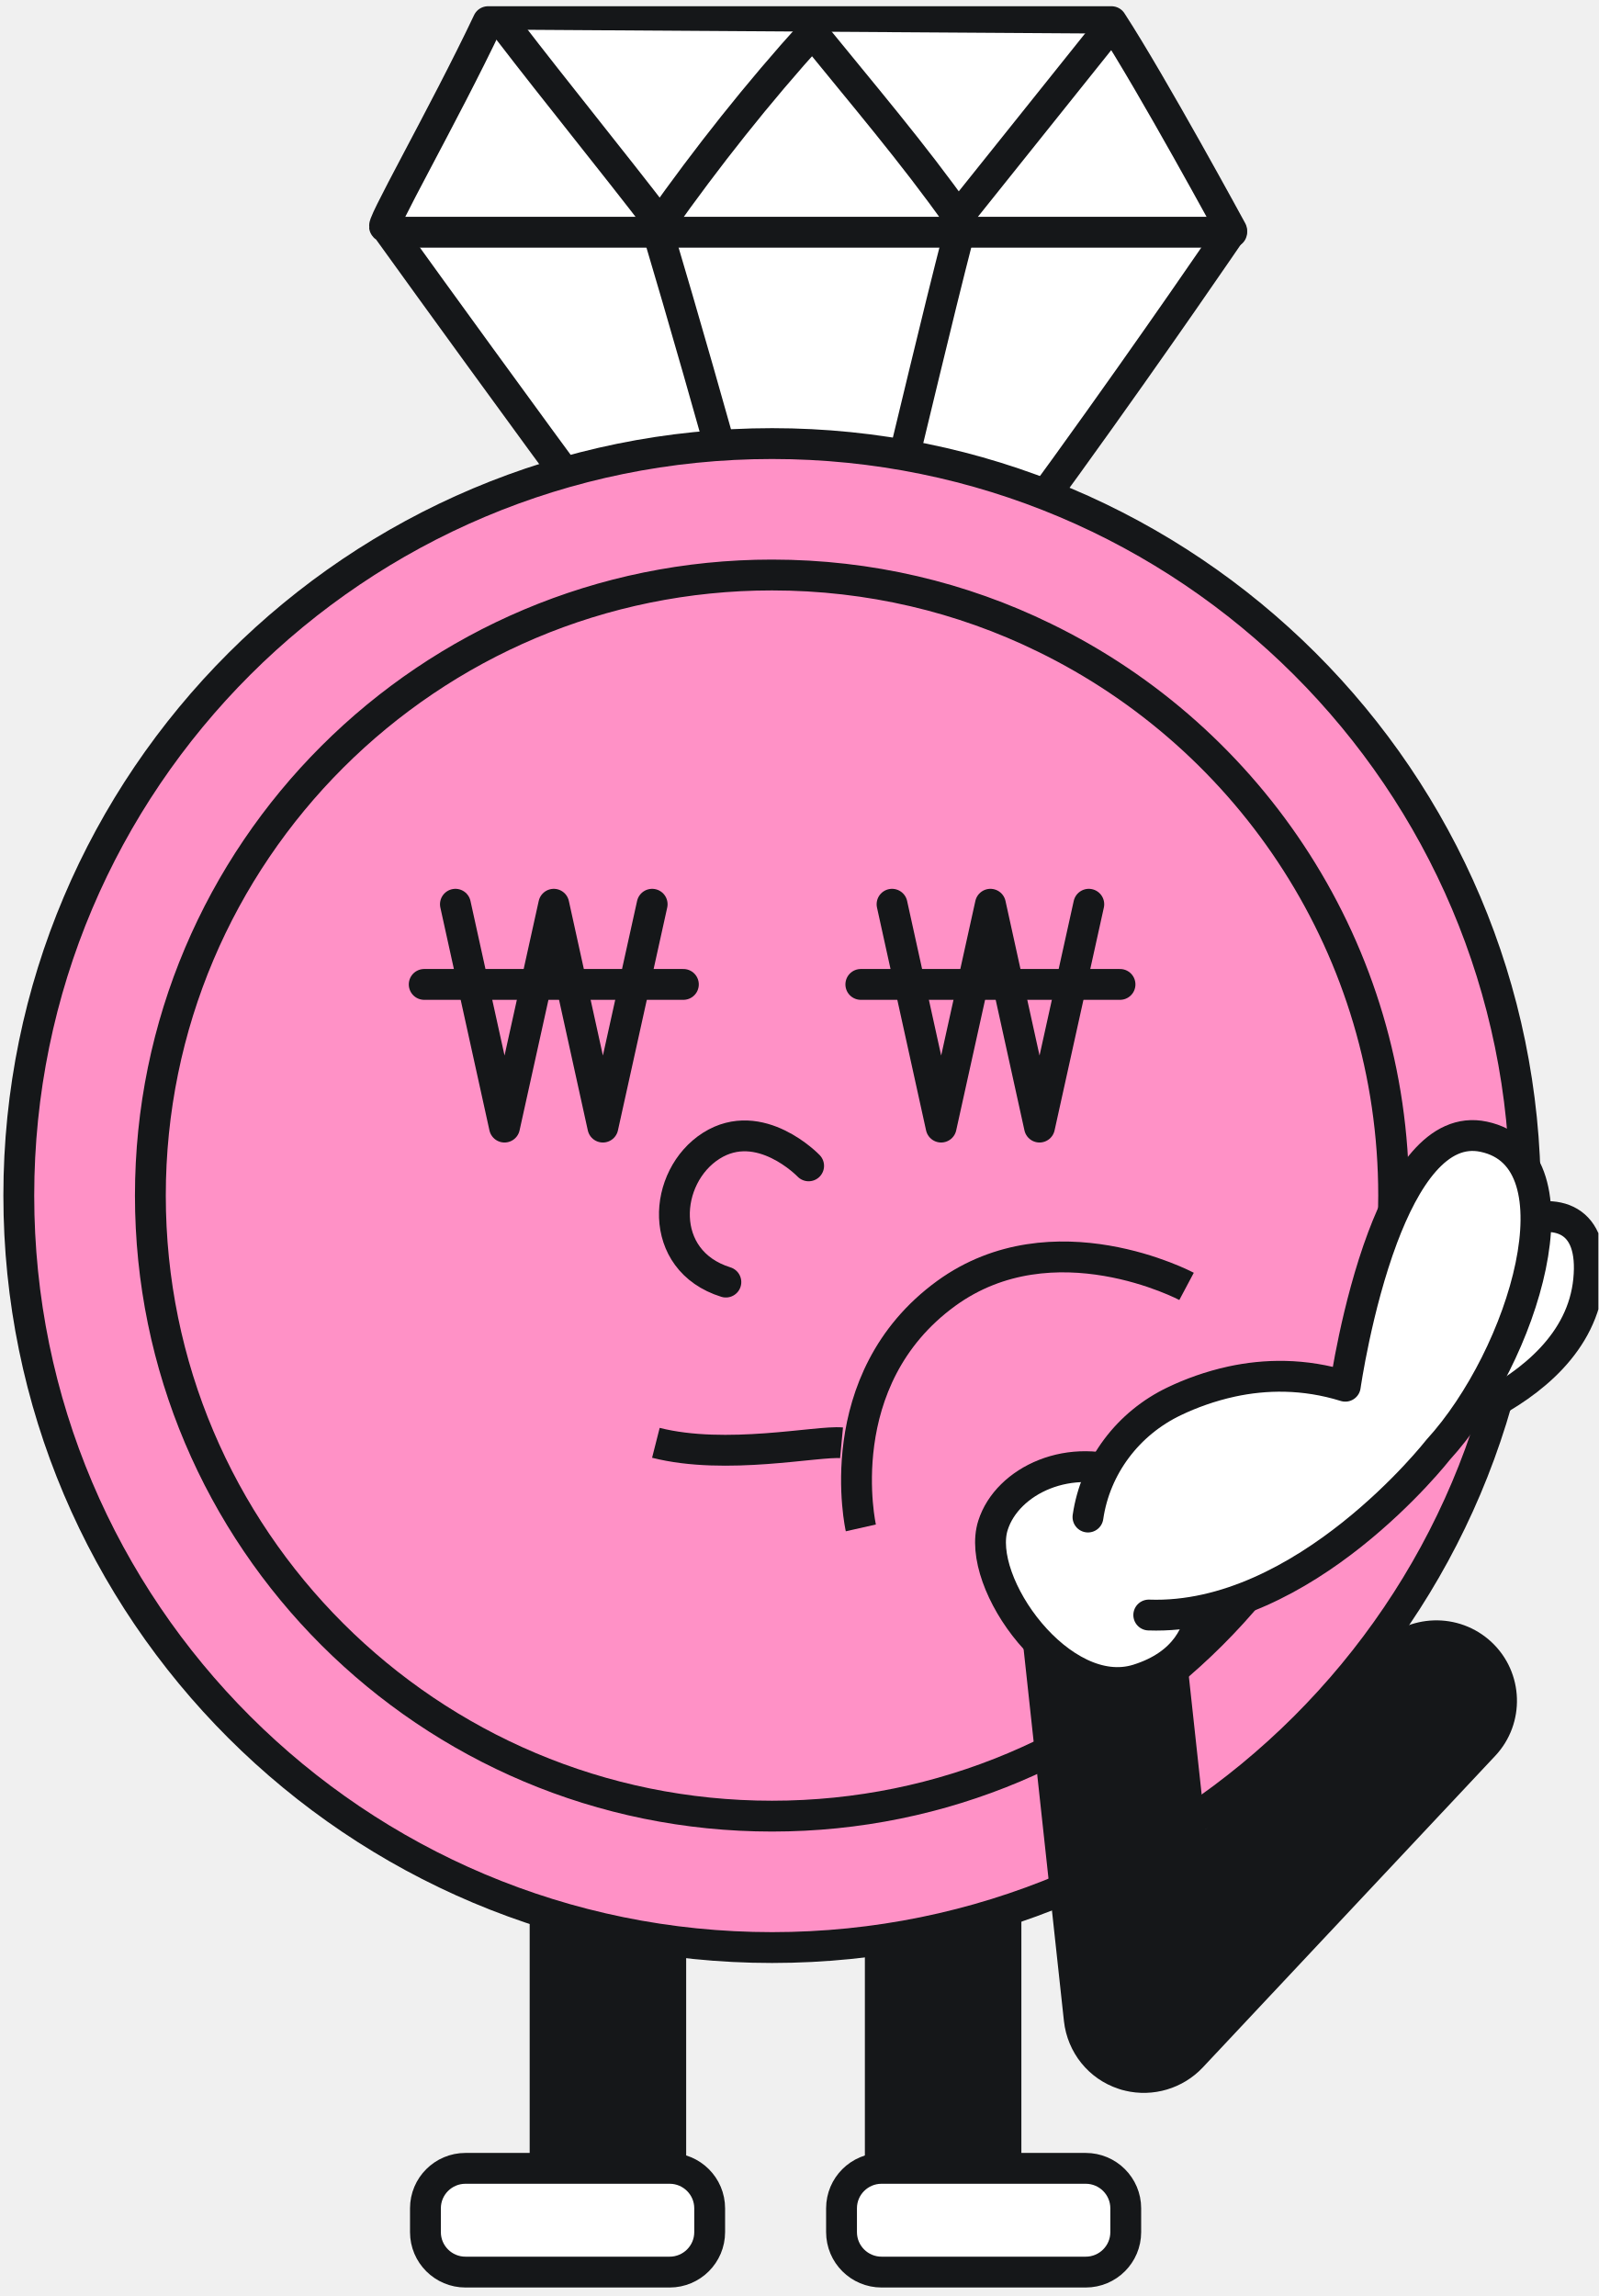
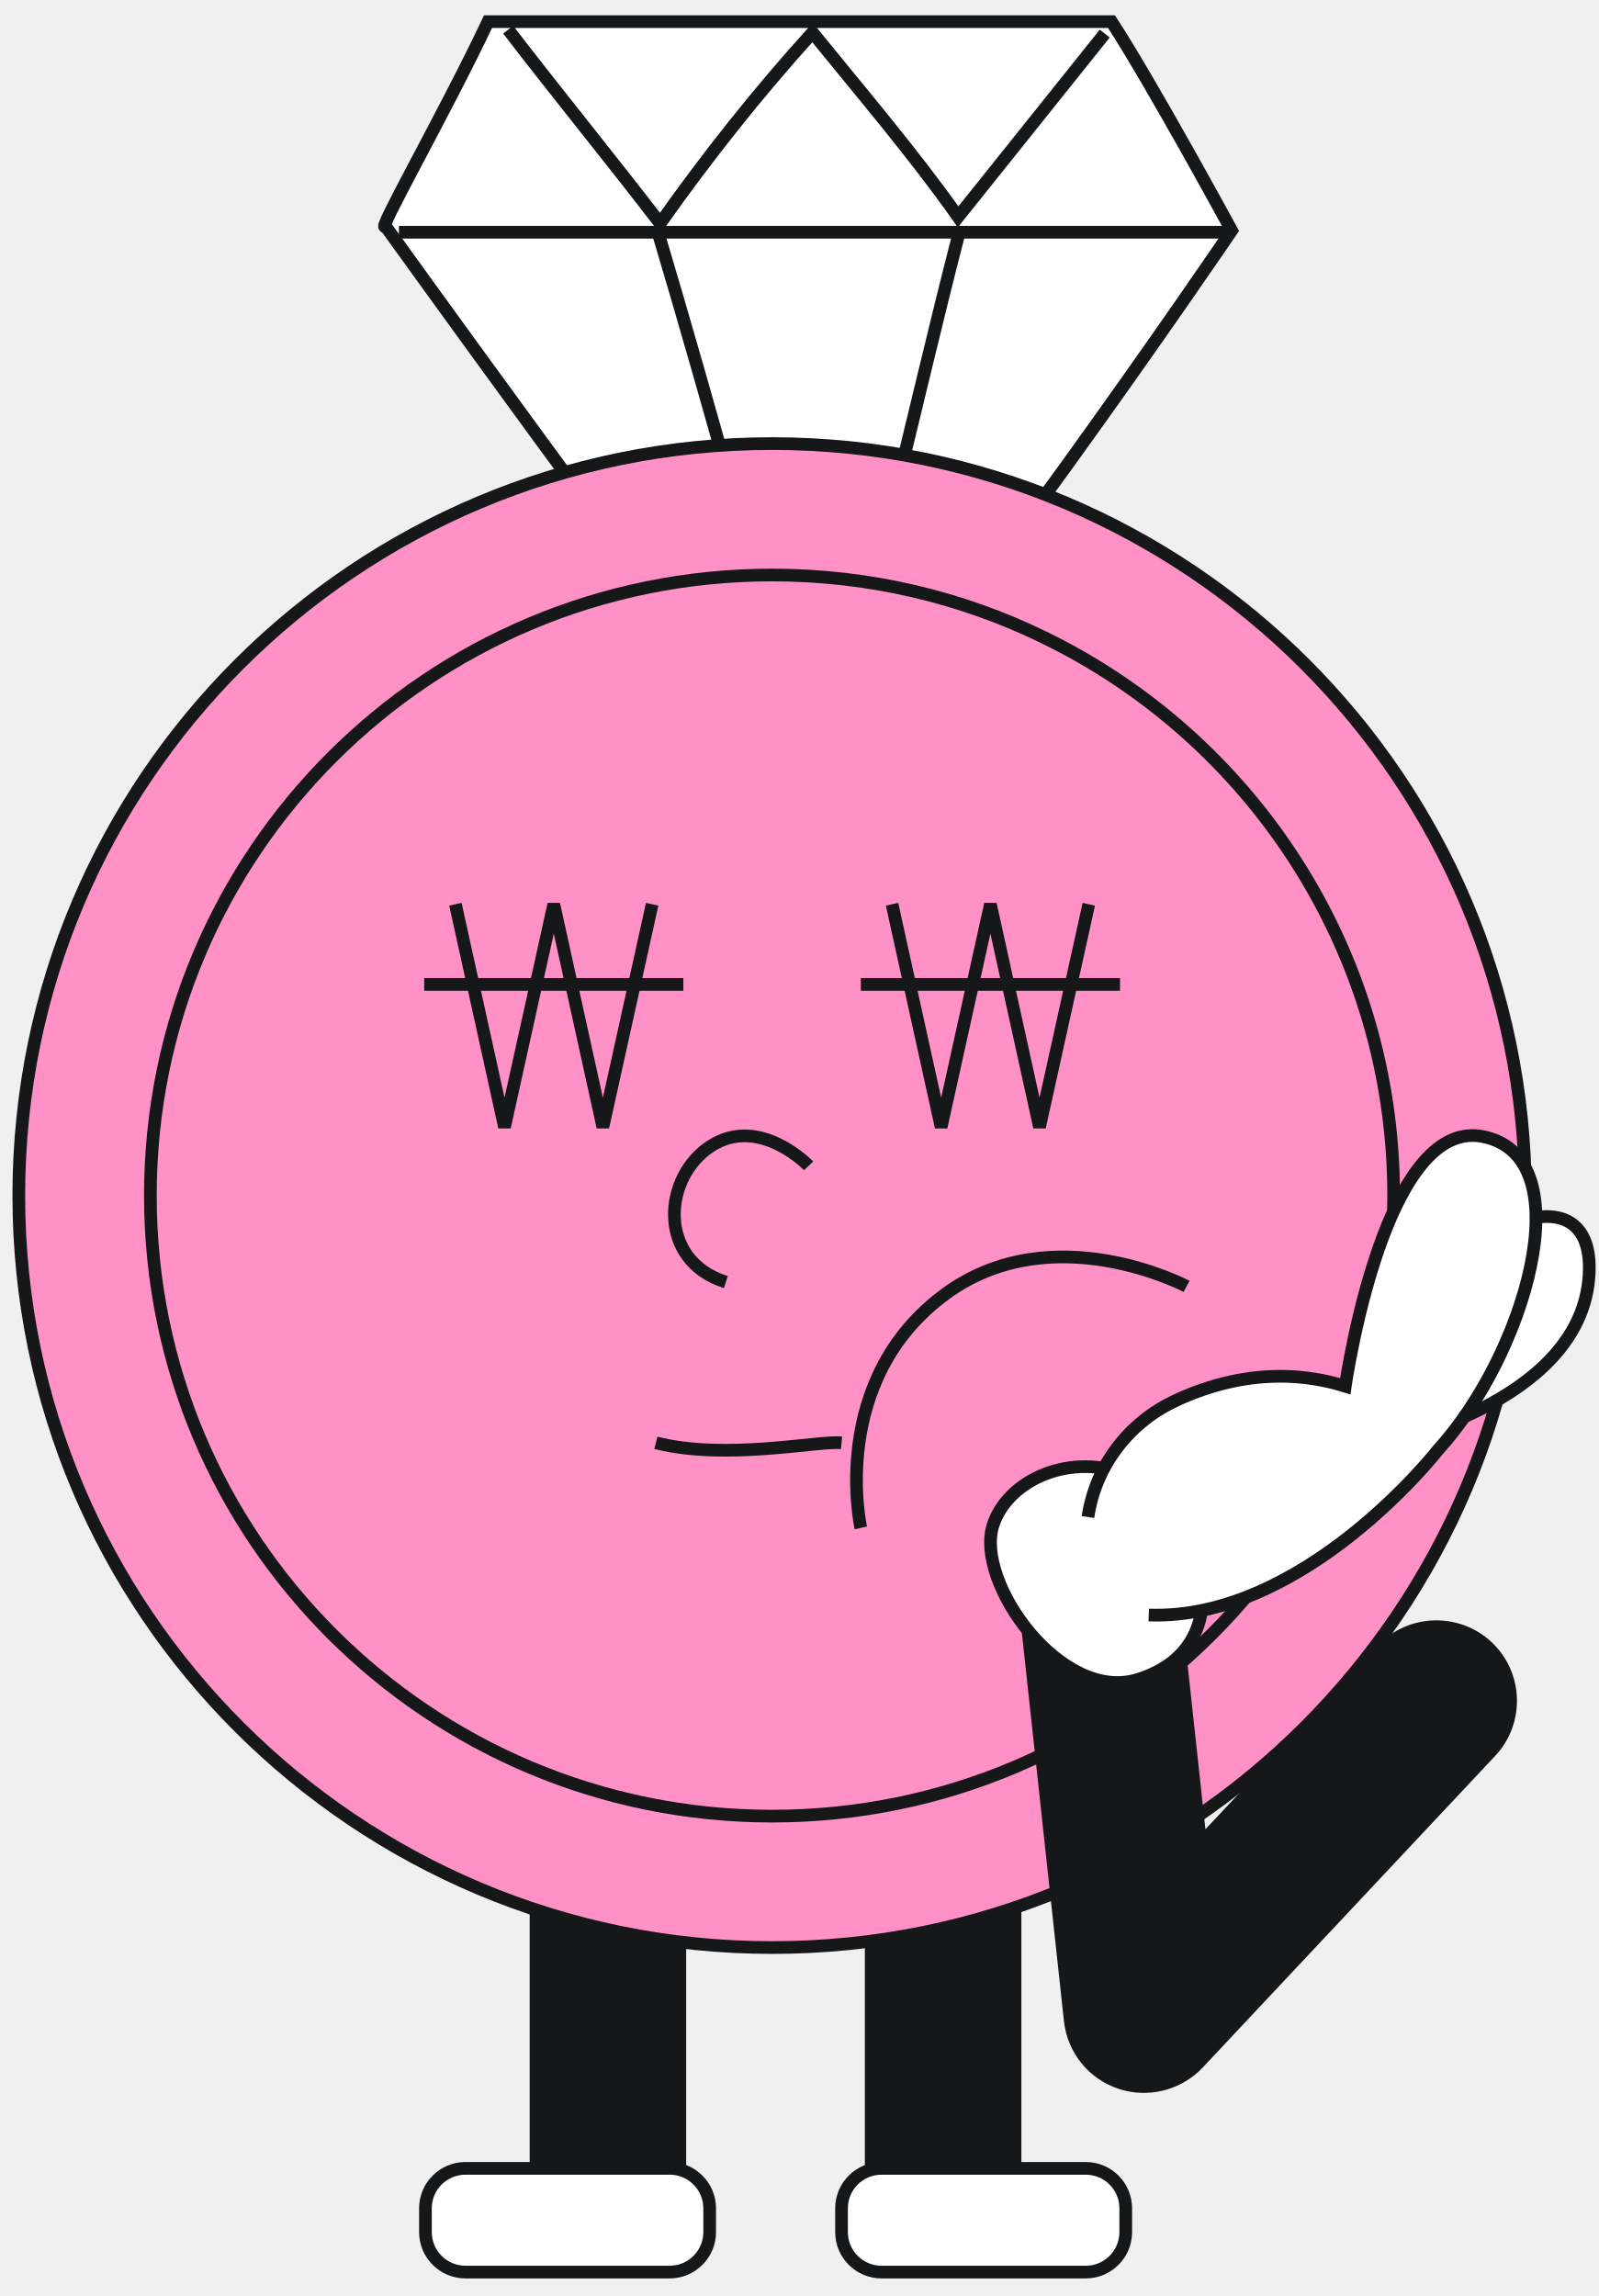
<svg xmlns="http://www.w3.org/2000/svg" width="126" height="181" viewBox="0 0 126 181" fill="none">
  <g clip-path="url(#clip0_579_12098)">
-     <path d="M63.515 62.621C73.52 52.86 97.091 18.177 97.091 18.177C97.091 18.177 90.826 6.638 87.62 1.708L38.471 1.708C35.038 8.965 29.567 18.517 30.392 17.838C30.392 17.838 51.94 47.818 63.515 62.621Z" fill="white" stroke="#151719" stroke-width="2.431" stroke-linecap="round" stroke-linejoin="round" />
+     <path d="M63.515 62.621C73.52 52.86 97.091 18.177 97.091 18.177C97.091 18.177 90.826 6.638 87.62 1.708L38.471 1.708C35.038 8.965 29.567 18.517 30.392 17.838C30.392 17.838 51.94 47.818 63.515 62.621Z" fill="white" stroke="#151719" strokeWidth="2.431" strokeLinecap="round" strokeLinejoin="round" />
    <path d="M75.612 18.323C71.759 33.289 68.893 47.43 64.15 62.056C59.827 46.38 56.444 33.676 51.717 17.79" fill="white" />
-     <path d="M75.612 18.323C71.759 33.289 68.893 47.43 64.15 62.056C59.827 46.38 56.444 33.676 51.717 17.79" stroke="#151719" stroke-width="2.431" stroke-linecap="round" stroke-linejoin="round" />
+     <path d="M75.612 18.323C71.759 33.289 68.893 47.43 64.15 62.056C59.827 46.38 56.444 33.676 51.717 17.79" stroke="#151719" strokeWidth="2.431" strokeLinecap="round" strokeLinejoin="round" />
    <path d="M87.087 2.646C83.234 7.462 79.382 12.278 75.528 17.094C72.048 12.165 67.855 7.252 64.051 2.565C59.744 7.317 55.73 12.391 52.038 17.611C48.153 12.553 43.944 7.397 40.059 2.339" fill="white" />
-     <path d="M87.087 2.646C83.234 7.462 79.382 12.278 75.528 17.094C72.048 12.165 67.855 7.252 64.051 2.565C59.744 7.317 55.73 12.391 52.038 17.611C48.153 12.553 43.944 7.397 40.059 2.339" stroke="#151719" stroke-width="2.431" stroke-linecap="round" stroke-linejoin="round" />
-     <path d="M97.093 18.307L31.447 18.307" stroke="#151719" stroke-width="2.431" stroke-linecap="round" stroke-linejoin="round" />
+     <path d="M87.087 2.646C83.234 7.462 79.382 12.278 75.528 17.094C72.048 12.165 67.855 7.252 64.051 2.565C59.744 7.317 55.73 12.391 52.038 17.611C48.153 12.553 43.944 7.397 40.059 2.339" stroke="#151719" strokeWidth="2.431" strokeLinecap="round" strokeLinejoin="round" />
+     <path d="M97.093 18.307L31.447 18.307" stroke="#151719" strokeWidth="2.431" strokeLinecap="round" strokeLinejoin="round" />
    <path d="M54.09 147.212H41.754V170.937H54.09V147.212Z" fill="#151719" />
-     <path d="M52.786 170.937H36.694C34.95 170.937 33.537 172.348 33.537 174.089V175.963C33.537 177.704 34.95 179.115 36.694 179.115H52.786C54.529 179.115 55.943 177.704 55.943 175.963V174.089C55.943 172.348 54.529 170.937 52.786 170.937Z" fill="white" stroke="#151719" stroke-width="2.431" stroke-linecap="round" stroke-linejoin="round" />
+     <path d="M52.786 170.937H36.694C34.95 170.937 33.537 172.348 33.537 174.089V175.963C33.537 177.704 34.95 179.115 36.694 179.115H52.786C54.529 179.115 55.943 177.704 55.943 175.963V174.089C55.943 172.348 54.529 170.937 52.786 170.937Z" fill="white" stroke="#151719" strokeWidth="2.431" strokeLinecap="round" strokeLinejoin="round" />
    <path d="M68.178 170.937H80.514V147.212H68.178V170.937Z" fill="#151719" />
-     <path d="M69.494 179.115H85.585C87.329 179.115 88.742 177.704 88.742 175.963V174.088C88.742 172.348 87.329 170.937 85.585 170.937H69.494C67.75 170.937 66.337 172.348 66.337 174.088V175.963C66.337 177.704 67.75 179.115 69.494 179.115Z" fill="white" stroke="#151719" stroke-width="2.431" stroke-linecap="round" stroke-linejoin="round" />
-     <path d="M60.863 153.531C93.659 153.531 120.244 126.99 120.244 94.25C120.244 61.51 93.659 34.969 60.863 34.969C28.068 34.969 1.482 61.51 1.482 94.25C1.482 126.99 28.068 153.531 60.863 153.531Z" fill="#FF91C6" stroke="#151719" stroke-width="2.431" stroke-miterlimit="10" />
-     <path d="M109.861 94.25C109.861 121.272 87.925 143.171 60.857 143.171C33.789 143.171 11.854 121.272 11.854 94.25C11.854 67.228 33.789 45.329 60.857 45.329C68.547 45.329 75.832 47.09 82.308 50.258C98.626 58.194 109.861 74.921 109.861 94.25Z" fill="#FF91C6" stroke="#151719" stroke-width="2.431" stroke-miterlimit="10" />
-     <path d="M51.409 71.284L47.524 88.852L43.655 71.284L39.77 88.852L35.9 71.284" stroke="#151719" stroke-width="2.431" stroke-linecap="round" stroke-linejoin="round" />
-     <path d="M33.44 77.604H53.87" stroke="#151719" stroke-width="2.431" stroke-linecap="round" stroke-linejoin="round" />
-     <path d="M85.829 71.284L81.944 88.852L78.075 71.284L74.189 88.852L70.32 71.284" stroke="#151719" stroke-width="2.431" stroke-linecap="round" stroke-linejoin="round" />
-     <path d="M67.859 77.604H88.29" stroke="#151719" stroke-width="2.431" stroke-linecap="round" stroke-linejoin="round" />
+     <path d="M69.494 179.115H85.585C87.329 179.115 88.742 177.704 88.742 175.963V174.088C88.742 172.348 87.329 170.937 85.585 170.937H69.494C67.75 170.937 66.337 172.348 66.337 174.088V175.963C66.337 177.704 67.75 179.115 69.494 179.115Z" fill="white" stroke="#151719" strokeWidth="2.431" strokeLinecap="round" strokeLinejoin="round" />
+     <path d="M60.863 153.531C93.659 153.531 120.244 126.99 120.244 94.25C120.244 61.51 93.659 34.969 60.863 34.969C28.068 34.969 1.482 61.51 1.482 94.25C1.482 126.99 28.068 153.531 60.863 153.531Z" fill="#FF91C6" stroke="#151719" strokeWidth="2.431" stroke-miterlimit="10" />
+     <path d="M109.861 94.25C109.861 121.272 87.925 143.171 60.857 143.171C33.789 143.171 11.854 121.272 11.854 94.25C11.854 67.228 33.789 45.329 60.857 45.329C68.547 45.329 75.832 47.09 82.308 50.258C98.626 58.194 109.861 74.921 109.861 94.25Z" fill="#FF91C6" stroke="#151719" strokeWidth="2.431" stroke-miterlimit="10" />
+     <path d="M51.409 71.284L47.524 88.852L43.655 71.284L39.77 88.852L35.9 71.284" stroke="#151719" strokeWidth="2.431" strokeLinecap="round" strokeLinejoin="round" />
+     <path d="M33.44 77.604H53.87" stroke="#151719" strokeWidth="2.431" strokeLinecap="round" strokeLinejoin="round" />
+     <path d="M85.829 71.284L81.944 88.852L78.075 71.284L74.189 88.852L70.32 71.284" stroke="#151719" strokeWidth="2.431" strokeLinecap="round" strokeLinejoin="round" />
+     <path d="M67.859 77.604H88.29" stroke="#151719" strokeWidth="2.431" strokeLinecap="round" strokeLinejoin="round" />
    <path d="M93.536 101.409C93.536 101.409 83.045 95.834 74.595 101.959C65.221 108.779 67.86 120.448 67.86 120.448" fill="#FF91C6" />
-     <path d="M93.536 101.409C93.536 101.409 83.045 95.834 74.595 101.959C65.221 108.779 67.86 120.448 67.86 120.448" stroke="#151719" stroke-width="2.431" stroke-miterlimit="10" />
+     <path d="M93.536 101.409C93.536 101.409 83.045 95.834 74.595 101.959C65.221 108.779 67.86 120.448 67.86 120.448" stroke="#151719" strokeWidth="2.431" stroke-miterlimit="10" />
    <path d="M88.678 164.811C90.895 165.345 93.243 164.65 94.813 162.985L117.866 138.42C120.262 135.866 120.133 131.842 117.575 129.45C115.017 127.058 110.986 127.187 108.59 129.741L95.024 144.205L92.757 123.308C92.385 119.817 89.244 117.296 85.747 117.684C82.251 118.056 79.725 121.191 80.114 124.682L83.87 159.333C84.145 161.805 85.812 163.89 88.176 164.666C88.354 164.731 88.532 164.779 88.694 164.811H88.678Z" fill="#151719" />
    <path d="M94.259 122.29C94.259 122.29 97.189 130.032 89.71 132.391C83.671 134.299 76.823 124.747 78.28 120.238C79.397 116.731 84.351 114.323 89.192 116.375" fill="white" />
-     <path d="M94.259 122.29C94.259 122.29 97.189 130.032 89.71 132.391C83.671 134.299 76.823 124.747 78.28 120.238C79.397 116.731 84.351 114.323 89.192 116.375" stroke="#151719" stroke-width="2.431" stroke-linecap="round" stroke-linejoin="round" />
+     <path d="M94.259 122.29C94.259 122.29 97.189 130.032 89.71 132.391C83.671 134.299 76.823 124.747 78.28 120.238C79.397 116.731 84.351 114.323 89.192 116.375" stroke="#151719" strokeWidth="2.431" strokeLinecap="round" strokeLinejoin="round" />
    <path d="M109.238 113.741C109.238 113.741 124.262 110.719 125.233 100.925C126.204 91.147 113.318 97.159 110.145 106.096" fill="white" />
-     <path d="M109.238 113.741C109.238 113.741 124.262 110.719 125.233 100.925C126.204 91.147 113.318 97.159 110.145 106.096" stroke="#151719" stroke-width="2.431" stroke-linecap="round" stroke-linejoin="round" />
+     <path d="M109.238 113.741C109.238 113.741 124.262 110.719 125.233 100.925C126.204 91.147 113.318 97.159 110.145 106.096" stroke="#151719" strokeWidth="2.431" strokeLinecap="round" strokeLinejoin="round" />
    <path d="M85.764 119.592C86.347 115.6 88.937 112.19 92.579 110.46C93.858 109.846 95.396 109.28 97.096 108.909C99.719 108.343 102.778 108.262 106.048 109.28C106.048 109.28 106.939 103.026 108.995 97.547C110.743 92.909 113.333 88.836 116.96 89.612C124.86 91.276 120.133 106.889 113.366 114.291C113.366 114.291 102.859 127.753 90.556 127.317" fill="white" />
-     <path d="M85.764 119.592C86.347 115.6 88.937 112.19 92.579 110.46C93.858 109.846 95.396 109.28 97.096 108.909C99.719 108.343 102.778 108.262 106.048 109.28C106.048 109.28 106.939 103.026 108.995 97.547C110.743 92.909 113.333 88.836 116.96 89.612C124.86 91.276 120.133 106.889 113.366 114.291C113.366 114.291 102.859 127.753 90.556 127.317" stroke="#151719" stroke-width="2.431" stroke-linecap="round" stroke-linejoin="round" />
-     <path d="M63.744 91.907C63.744 91.907 59.907 87.899 56.071 90.323C52.25 92.747 51.764 99.373 57.22 101.07" stroke="#151719" stroke-width="2.431" stroke-linecap="round" stroke-linejoin="round" />
+     <path d="M85.764 119.592C86.347 115.6 88.937 112.19 92.579 110.46C93.858 109.846 95.396 109.28 97.096 108.909C99.719 108.343 102.778 108.262 106.048 109.28C106.048 109.28 106.939 103.026 108.995 97.547C110.743 92.909 113.333 88.836 116.96 89.612C124.86 91.276 120.133 106.889 113.366 114.291C113.366 114.291 102.859 127.753 90.556 127.317" stroke="#151719" strokeWidth="2.431" strokeLinecap="round" strokeLinejoin="round" />
+     <path d="M63.744 91.907C63.744 91.907 59.907 87.899 56.071 90.323C52.25 92.747 51.764 99.373 57.22 101.07" stroke="#151719" strokeWidth="2.431" strokeLinecap="round" strokeLinejoin="round" />
    <path d="M66.338 113.741C64.46 113.563 57.24 115.147 51.703 113.741H66.338Z" fill="#FF91C6" />
-     <path d="M66.338 113.741C64.46 113.563 57.24 115.147 51.703 113.741" stroke="#151719" stroke-width="2.431" stroke-miterlimit="10" />
+     <path d="M66.338 113.741C64.46 113.563 57.24 115.147 51.703 113.741" stroke="#151719" strokeWidth="2.431" stroke-miterlimit="10" />
  </g>
  <defs>
    <clipPath id="clip0_579_12098">
      <rect width="126" height="179.837" fill="white" transform="translate(0 0.454468)" />
    </clipPath>
  </defs>
</svg>
